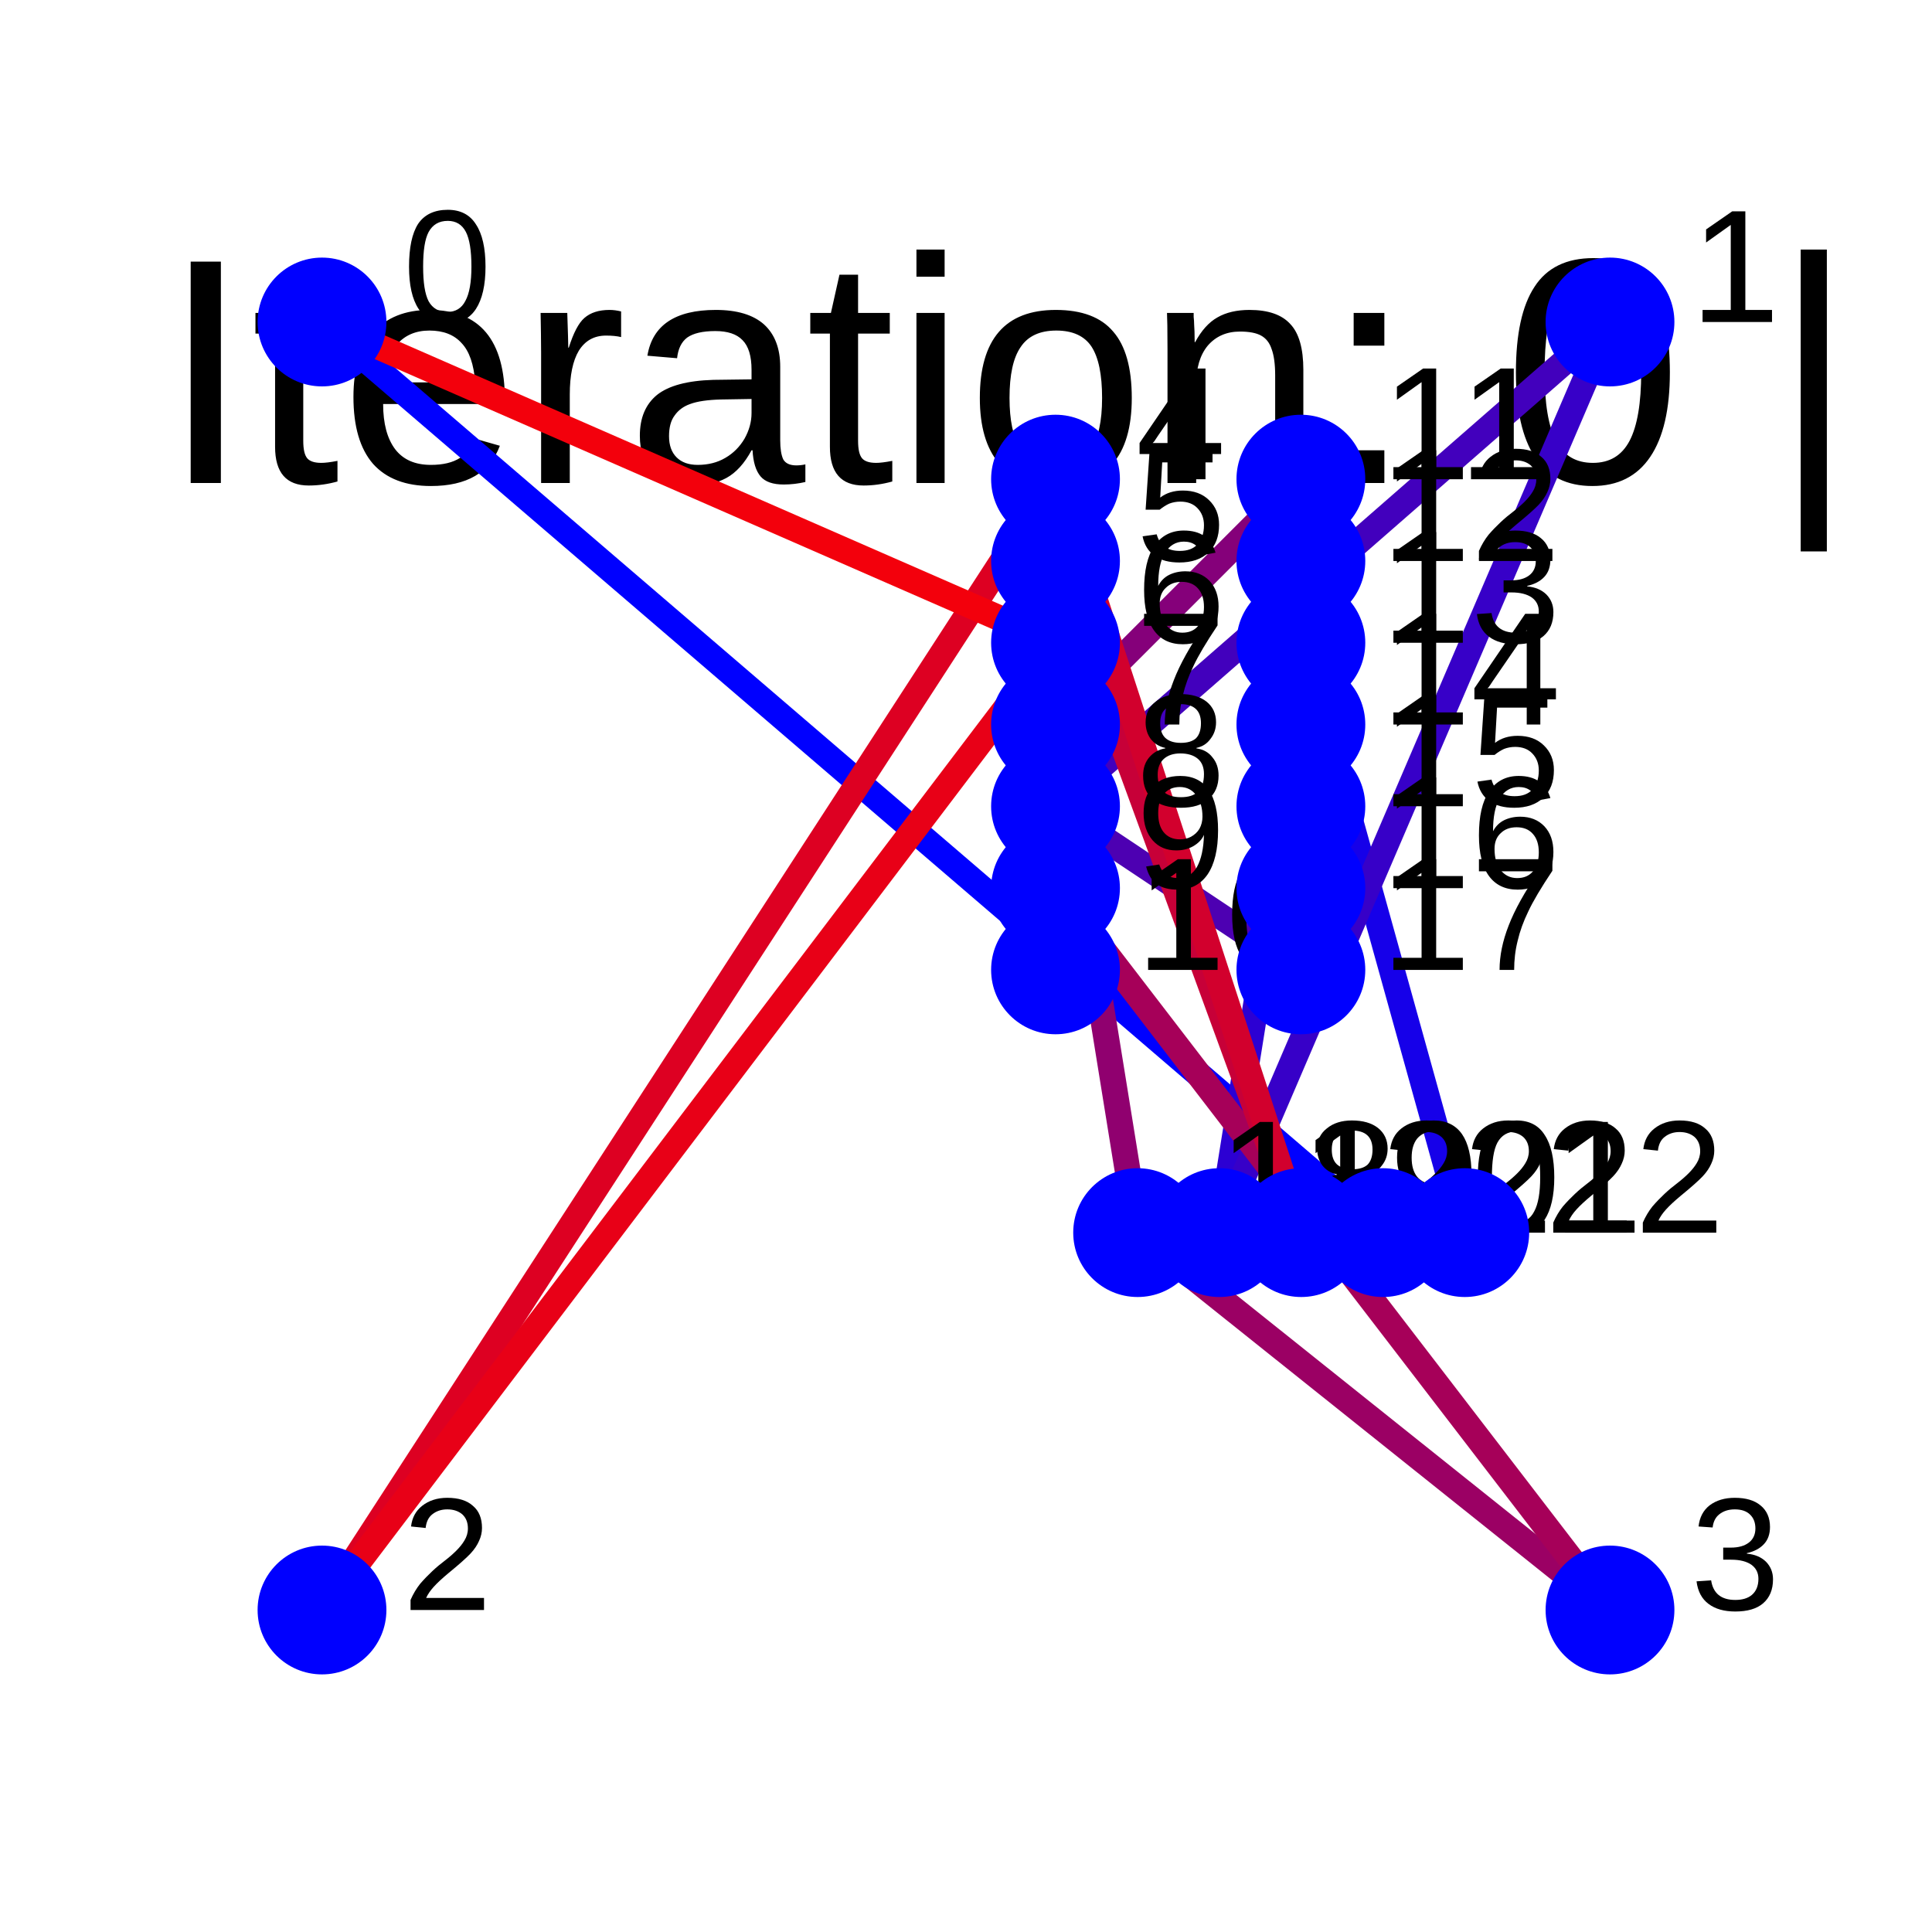
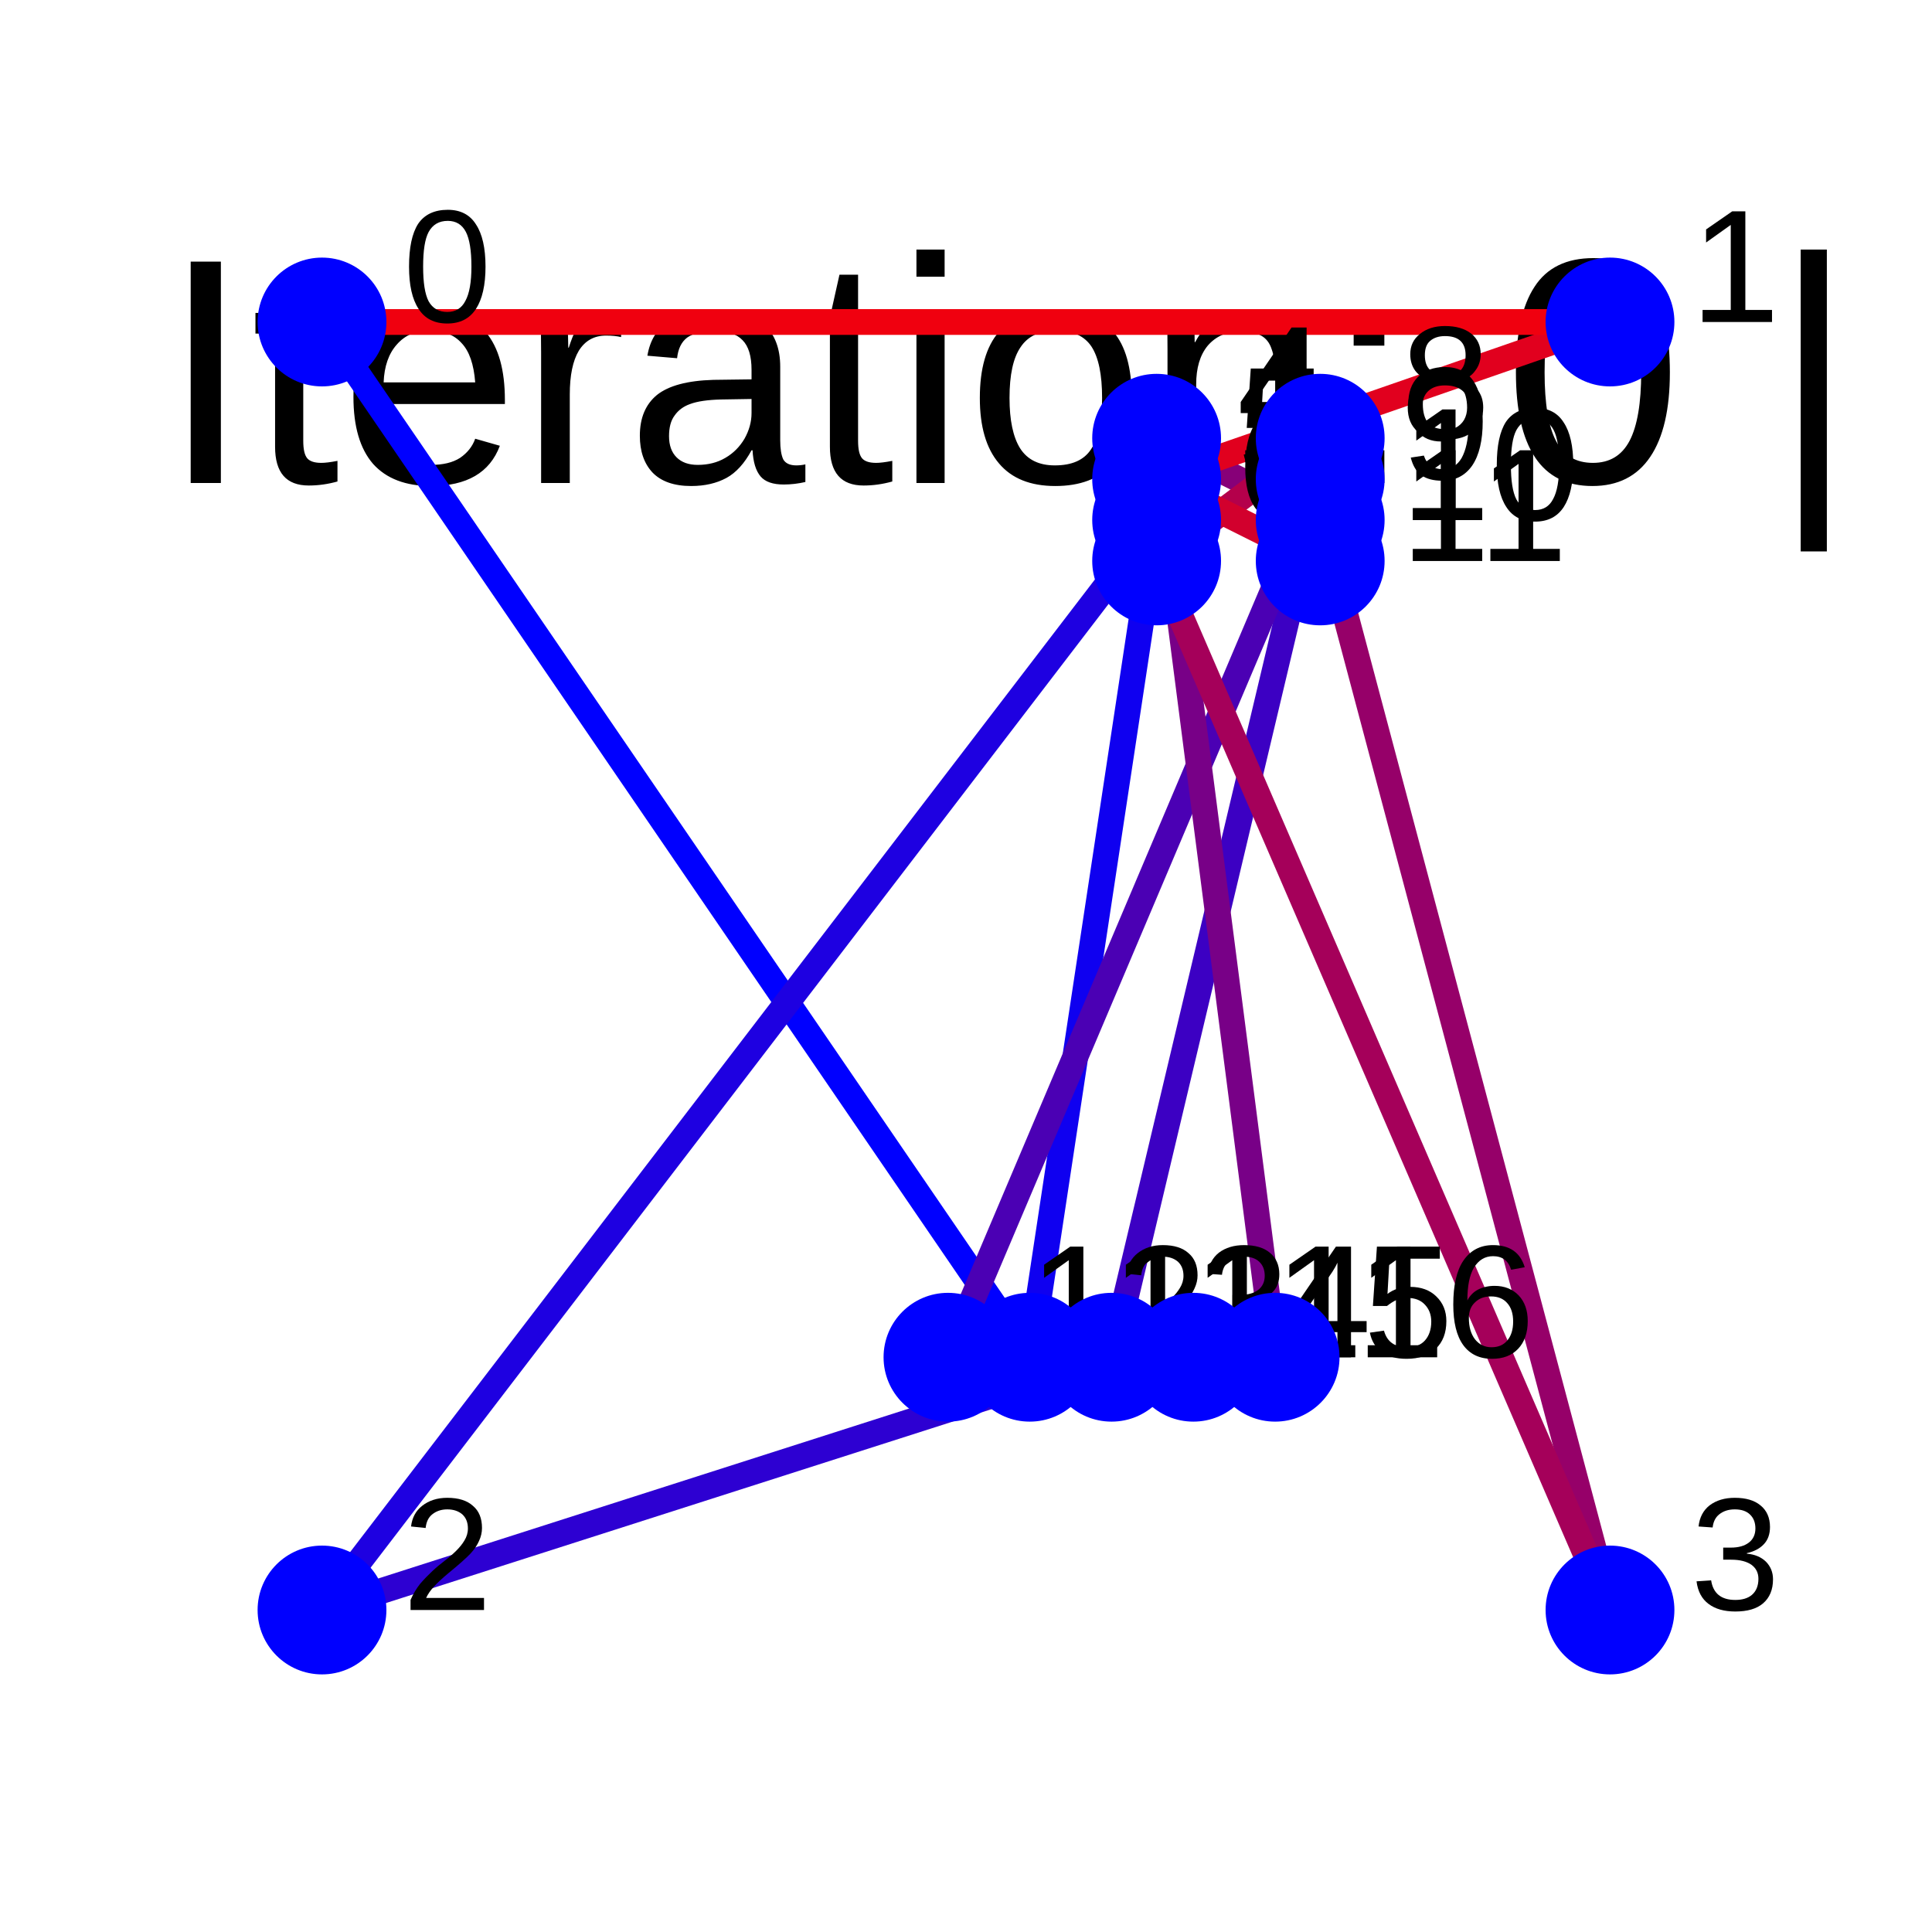
<svg xmlns="http://www.w3.org/2000/svg" viewBox="-5 -5 60 60">
  <rect x="-5" y="-5" width="60" height="60" fill="white" />
-   <text x="0" y="10" font-family="Arial" font-size="10" fill="black">Iteration: 0 | Cost: 417.09</text>
+   <text x="0" y="10" font-family="Arial" font-size="10" fill="black">Iteration: 0 | Cost: 377.15</text>
  <g>
-     <line x1="5.00" y1="5.00" x2="37.95" y2="33.28" stroke="rgb(0,0,255)" stroke-width="0.8" />
-     <line x1="37.95" y1="33.28" x2="40.49" y2="33.28" stroke="rgb(11,0,244)" stroke-width="0.8" />
-     <line x1="40.49" y1="33.28" x2="35.40" y2="14.96" stroke="rgb(22,0,233)" stroke-width="0.8" />
-     <line x1="35.40" y1="14.96" x2="35.40" y2="17.50" stroke="rgb(33,0,222)" stroke-width="0.8" />
-     <line x1="35.40" y1="17.50" x2="32.87" y2="33.28" stroke="rgb(44,0,211)" stroke-width="0.8" />
-     <line x1="32.87" y1="33.28" x2="45.00" y2="5.00" stroke="rgb(55,0,200)" stroke-width="0.8" />
-     <line x1="45.00" y1="5.00" x2="27.78" y2="20.04" stroke="rgb(66,0,189)" stroke-width="0.8" />
-     <line x1="27.78" y1="20.04" x2="35.40" y2="25.12" stroke="rgb(77,0,178)" stroke-width="0.8" />
-     <line x1="35.40" y1="25.12" x2="35.40" y2="22.58" stroke="rgb(88,0,167)" stroke-width="0.8" />
-     <line x1="35.40" y1="22.58" x2="35.40" y2="12.42" stroke="rgb(99,0,156)" stroke-width="0.8" />
-     <line x1="35.40" y1="12.42" x2="35.40" y2="20.04" stroke="rgb(110,0,145)" stroke-width="0.8" />
-     <line x1="35.40" y1="20.04" x2="35.40" y2="9.88" stroke="rgb(121,0,134)" stroke-width="0.8" />
-     <line x1="35.40" y1="9.88" x2="27.78" y2="17.50" stroke="rgb(133,0,122)" stroke-width="0.8" />
-     <line x1="27.78" y1="17.50" x2="30.33" y2="33.28" stroke="rgb(144,0,111)" stroke-width="0.8" />
-     <line x1="30.33" y1="33.28" x2="45.00" y2="45.00" stroke="rgb(155,0,100)" stroke-width="0.8" />
-     <line x1="45.00" y1="45.00" x2="27.78" y2="22.58" stroke="rgb(166,0,89)" stroke-width="0.8" />
-     <line x1="27.78" y1="22.58" x2="27.78" y2="25.12" stroke="rgb(177,0,78)" stroke-width="0.8" />
-     <line x1="27.78" y1="25.12" x2="27.78" y2="12.42" stroke="rgb(188,0,67)" stroke-width="0.8" />
-     <line x1="27.78" y1="12.42" x2="35.41" y2="33.28" stroke="rgb(199,0,56)" stroke-width="0.8" />
-     <line x1="35.41" y1="33.28" x2="27.78" y2="9.88" stroke="rgb(210,0,45)" stroke-width="0.8" />
-     <line x1="27.78" y1="9.88" x2="5.00" y2="45.00" stroke="rgb(221,0,34)" stroke-width="0.8" />
-     <line x1="5.00" y1="45.00" x2="27.78" y2="14.96" stroke="rgb(232,0,23)" stroke-width="0.8" />
-     <line x1="27.78" y1="14.96" x2="5.00" y2="5.00" stroke="rgb(243,0,12)" stroke-width="0.8" />
+     <line x1="5.00" y1="5.00" x2="26.98" y2="37.15" stroke="rgb(0,0,255)" stroke-width="0.8" />
+     <line x1="26.98" y1="37.15" x2="30.92" y2="11.15" stroke="rgb(15,0,240)" stroke-width="0.8" />
+     <line x1="30.92" y1="11.15" x2="5.00" y2="45.00" stroke="rgb(30,0,225)" stroke-width="0.8" />
+     <line x1="5.00" y1="45.00" x2="29.52" y2="37.15" stroke="rgb(45,0,210)" stroke-width="0.8" />
+     <line x1="29.52" y1="37.15" x2="36.00" y2="9.88" stroke="rgb(60,0,195)" stroke-width="0.8" />
+     <line x1="36.00" y1="9.88" x2="24.44" y2="37.15" stroke="rgb(75,0,180)" stroke-width="0.8" />
+     <line x1="24.44" y1="37.15" x2="32.06" y2="37.15" stroke="rgb(90,0,165)" stroke-width="0.8" />
+     <line x1="32.06" y1="37.15" x2="34.60" y2="37.15" stroke="rgb(105,0,150)" stroke-width="0.8" />
+     <line x1="34.60" y1="37.15" x2="30.92" y2="8.61" stroke="rgb(120,0,135)" stroke-width="0.8" />
+     <line x1="30.92" y1="8.61" x2="36.00" y2="11.15" stroke="rgb(135,0,120)" stroke-width="0.8" />
+     <line x1="36.00" y1="11.15" x2="45.00" y2="45.00" stroke="rgb(150,0,105)" stroke-width="0.8" />
+     <line x1="45.00" y1="45.00" x2="30.92" y2="12.42" stroke="rgb(165,0,90)" stroke-width="0.8" />
+     <line x1="30.92" y1="12.42" x2="36.00" y2="8.61" stroke="rgb(180,0,75)" stroke-width="0.8" />
+     <line x1="36.00" y1="8.61" x2="36.00" y2="12.42" stroke="rgb(195,0,60)" stroke-width="0.8" />
+     <line x1="36.00" y1="12.42" x2="30.92" y2="9.88" stroke="rgb(210,0,45)" stroke-width="0.8" />
+     <line x1="30.92" y1="9.88" x2="45.00" y2="5.00" stroke="rgb(225,0,30)" stroke-width="0.8" />
+     <line x1="45.00" y1="5.00" x2="5.00" y2="5.00" stroke="rgb(240,0,15)" stroke-width="0.8" />
  </g>
  <g>
    <circle cx="5.00" cy="5.00" r="2" fill="blue" />
    <text x="7.50" y="5.00" font-family="Arial" font-size="5" fill="black">0</text>
    <circle cx="45.00" cy="5.00" r="2" fill="blue" />
    <text x="47.50" y="5.00" font-family="Arial" font-size="5" fill="black">1</text>
    <circle cx="5.00" cy="45.00" r="2" fill="blue" />
    <text x="7.50" y="45.00" font-family="Arial" font-size="5" fill="black">2</text>
    <circle cx="45.00" cy="45.00" r="2" fill="blue" />
    <text x="47.50" y="45.00" font-family="Arial" font-size="5" fill="black">3</text>
-     <circle cx="27.78" cy="9.88" r="2" fill="blue" />
-     <text x="30.28" y="9.88" font-family="Arial" font-size="5" fill="black">4</text>
-     <circle cx="27.78" cy="12.42" r="2" fill="blue" />
-     <text x="30.28" y="12.42" font-family="Arial" font-size="5" fill="black">5</text>
-     <circle cx="27.78" cy="14.96" r="2" fill="blue" />
-     <text x="30.28" y="14.96" font-family="Arial" font-size="5" fill="black">6</text>
-     <circle cx="27.78" cy="17.50" r="2" fill="blue" />
-     <text x="30.28" y="17.50" font-family="Arial" font-size="5" fill="black">7</text>
-     <circle cx="27.78" cy="20.04" r="2" fill="blue" />
-     <text x="30.28" y="20.04" font-family="Arial" font-size="5" fill="black">8</text>
-     <circle cx="27.78" cy="22.58" r="2" fill="blue" />
-     <text x="30.28" y="22.58" font-family="Arial" font-size="5" fill="black">9</text>
-     <circle cx="27.78" cy="25.12" r="2" fill="blue" />
-     <text x="30.28" y="25.12" font-family="Arial" font-size="5" fill="black">10</text>
-     <circle cx="35.40" cy="9.88" r="2" fill="blue" />
-     <text x="37.90" y="9.88" font-family="Arial" font-size="5" fill="black">11</text>
-     <circle cx="35.40" cy="12.42" r="2" fill="blue" />
-     <text x="37.90" y="12.42" font-family="Arial" font-size="5" fill="black">12</text>
-     <circle cx="35.40" cy="14.96" r="2" fill="blue" />
-     <text x="37.90" y="14.96" font-family="Arial" font-size="5" fill="black">13</text>
-     <circle cx="35.40" cy="17.50" r="2" fill="blue" />
-     <text x="37.90" y="17.50" font-family="Arial" font-size="5" fill="black">14</text>
-     <circle cx="35.40" cy="20.04" r="2" fill="blue" />
-     <text x="37.90" y="20.04" font-family="Arial" font-size="5" fill="black">15</text>
-     <circle cx="35.40" cy="22.58" r="2" fill="blue" />
-     <text x="37.90" y="22.58" font-family="Arial" font-size="5" fill="black">16</text>
-     <circle cx="35.40" cy="25.12" r="2" fill="blue" />
-     <text x="37.90" y="25.12" font-family="Arial" font-size="5" fill="black">17</text>
-     <circle cx="30.33" cy="33.28" r="2" fill="blue" />
-     <text x="32.83" y="33.28" font-family="Arial" font-size="5" fill="black">18</text>
-     <circle cx="32.87" cy="33.28" r="2" fill="blue" />
-     <text x="35.37" y="33.28" font-family="Arial" font-size="5" fill="black">19</text>
-     <circle cx="35.41" cy="33.28" r="2" fill="blue" />
-     <text x="37.91" y="33.28" font-family="Arial" font-size="5" fill="black">20</text>
-     <circle cx="37.95" cy="33.28" r="2" fill="blue" />
-     <text x="40.45" y="33.28" font-family="Arial" font-size="5" fill="black">21</text>
-     <circle cx="40.49" cy="33.28" r="2" fill="blue" />
-     <text x="42.99" y="33.28" font-family="Arial" font-size="5" fill="black">22</text>
+     <circle cx="30.92" cy="8.61" r="2" fill="blue" />
+     <text x="33.42" y="8.61" font-family="Arial" font-size="5" fill="black">4</text>
+     <circle cx="30.92" cy="9.88" r="2" fill="blue" />
+     <text x="33.42" y="9.88" font-family="Arial" font-size="5" fill="black">5</text>
+     <circle cx="30.92" cy="11.15" r="2" fill="blue" />
+     <text x="33.42" y="11.15" font-family="Arial" font-size="5" fill="black">6</text>
+     <circle cx="30.92" cy="12.42" r="2" fill="blue" />
+     <text x="33.42" y="12.42" font-family="Arial" font-size="5" fill="black">7</text>
+     <circle cx="36.00" cy="8.61" r="2" fill="blue" />
+     <text x="38.50" y="8.61" font-family="Arial" font-size="5" fill="black">8</text>
+     <circle cx="36.00" cy="9.88" r="2" fill="blue" />
+     <text x="38.50" y="9.88" font-family="Arial" font-size="5" fill="black">9</text>
+     <circle cx="36.00" cy="11.15" r="2" fill="blue" />
+     <text x="38.50" y="11.15" font-family="Arial" font-size="5" fill="black">10</text>
+     <circle cx="36.00" cy="12.42" r="2" fill="blue" />
+     <text x="38.50" y="12.42" font-family="Arial" font-size="5" fill="black">11</text>
+     <circle cx="24.44" cy="37.15" r="2" fill="blue" />
+     <text x="26.94" y="37.15" font-family="Arial" font-size="5" fill="black">12</text>
+     <circle cx="26.98" cy="37.15" r="2" fill="blue" />
+     <text x="29.48" y="37.15" font-family="Arial" font-size="5" fill="black">13</text>
+     <circle cx="29.52" cy="37.15" r="2" fill="blue" />
+     <text x="32.02" y="37.15" font-family="Arial" font-size="5" fill="black">14</text>
+     <circle cx="32.06" cy="37.15" r="2" fill="blue" />
+     <text x="34.56" y="37.15" font-family="Arial" font-size="5" fill="black">15</text>
+     <circle cx="34.60" cy="37.15" r="2" fill="blue" />
+     <text x="37.10" y="37.15" font-family="Arial" font-size="5" fill="black">16</text>
  </g>
</svg>
